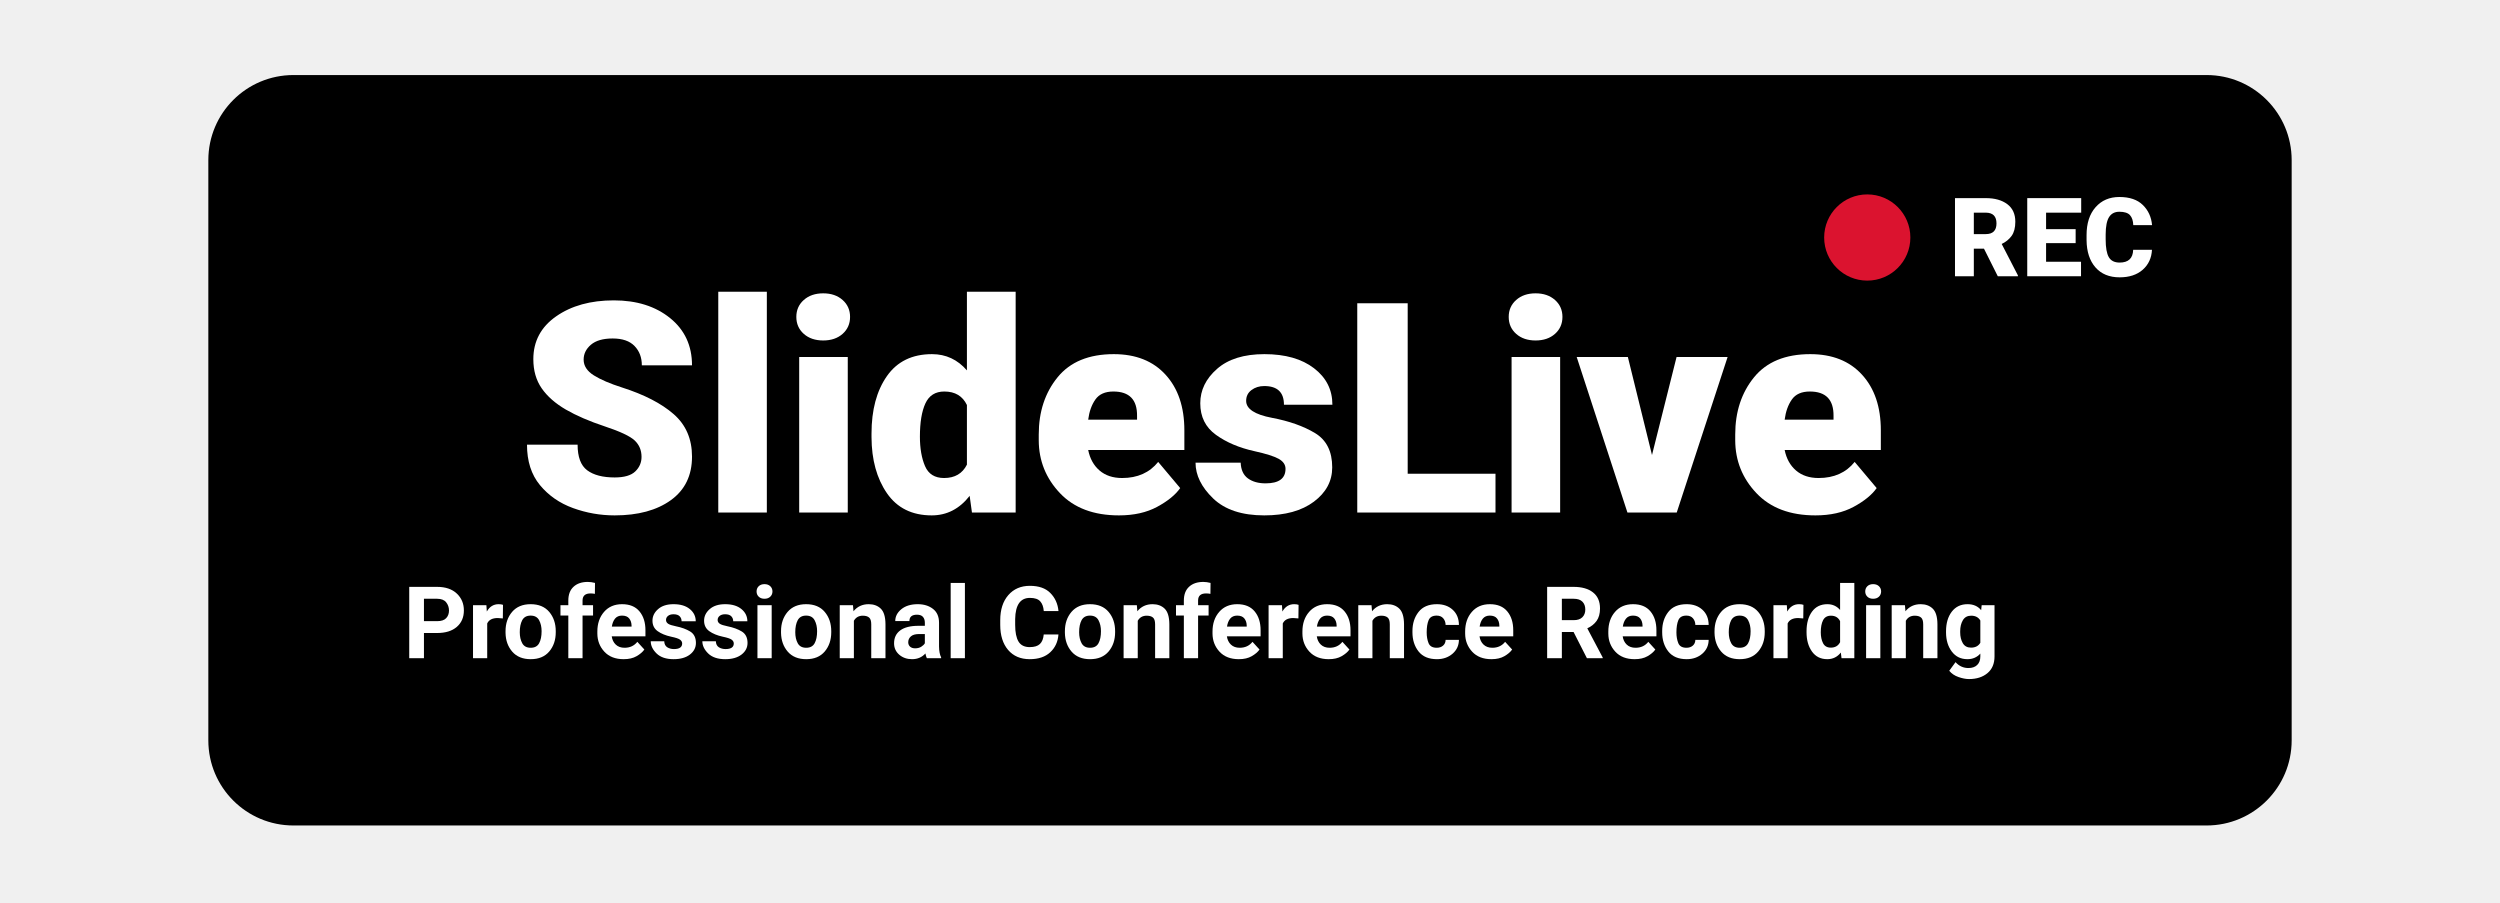
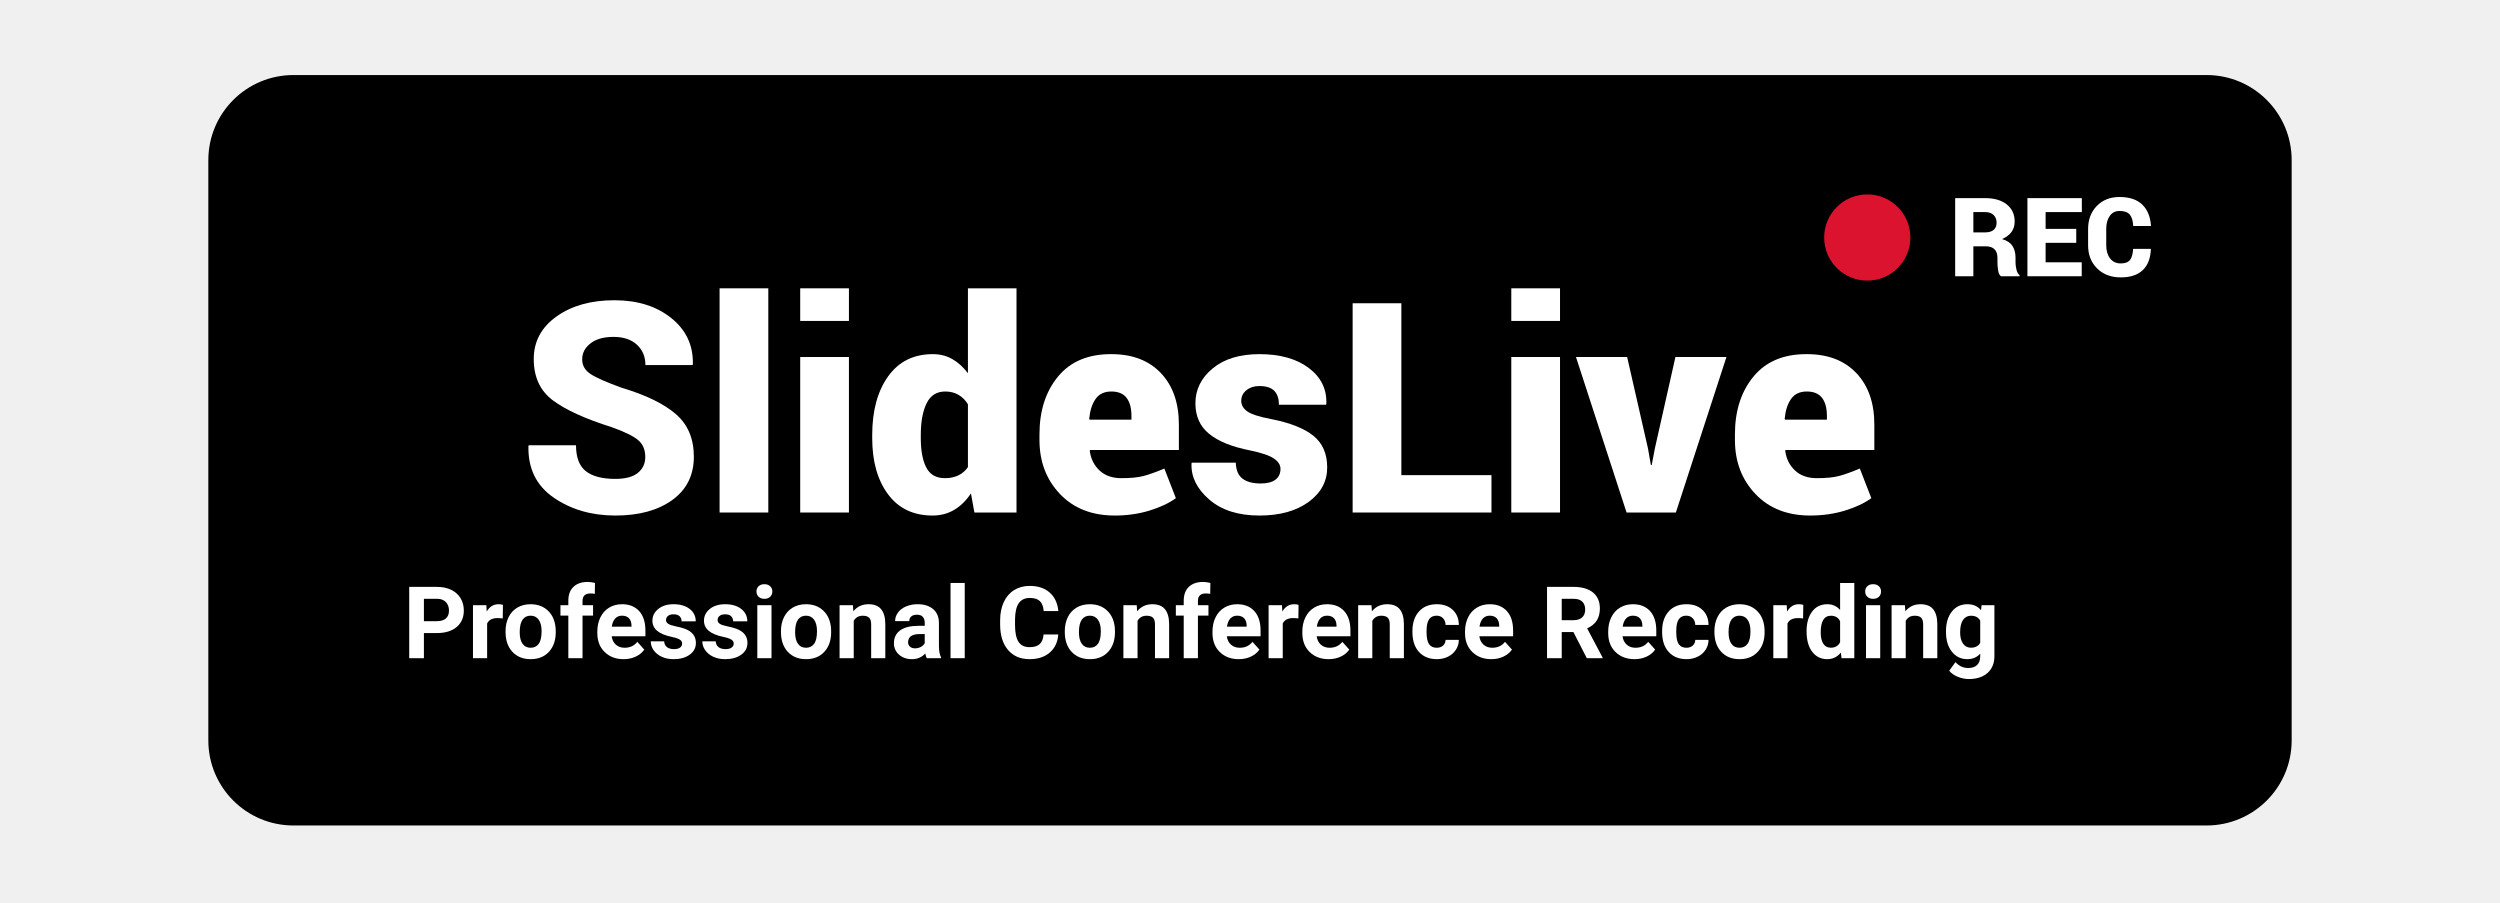
<svg xmlns="http://www.w3.org/2000/svg" width="100%" height="100%" viewBox="0 0 900 325" version="1.1" xml:space="preserve" style="fill-rule:evenodd;clip-rule:evenodd;stroke-linejoin:round;stroke-miterlimit:1.414;">
  <g>
-     <path id="Rounded-Rectangle-2" d="M105.637,27.016l688.726,0c16.921,0 30.637,13.716 30.637,30.637l0,208.885c0,16.921 -13.716,30.637 -30.637,30.637l-688.726,0c-16.921,0 -30.637,-13.716 -30.637,-30.637l0,-208.885c0,-16.921 13.716,-30.637 30.637,-30.637Z" />
-     <g id="logo-SlidesLive">
-       <text id="SlidesLive" x="186.406px" y="184.507px" style="font-family:'Roboto-Black', 'Roboto';font-weight:900;font-size:105.963px;fill:#fff;">Slid<tspan x="370.793px " y="184.507px ">e</tspan>sL<tspan x="538.324px 567.332px 621.107px " y="184.507px 184.507px 184.507px ">ive</tspan>
-       </text>
-       <text id="REC" x="701.658px" y="99.452px" style="font-family:'Roboto-Black', 'Roboto';font-weight:900;font-size:39.559px;fill:#fff;">R<tspan x="727.669px " y="99.452px ">E</tspan>C</text>
-       <text id="Professional-Conference-Recording---" x="145.027px" y="236.947px" style="font-family:'Roboto-Bold', 'Roboto';font-weight:700;font-size:36.104px;fill:#fff;">Pr<tspan x="180.836px 201.244px 213.756px " y="236.947px 236.947px 236.947px ">ofe</tspan>ssional Conf<tspan x="435.223px 454.732px 467.561px " y="236.947px 236.947px 236.947px ">ere</tspan>nce Recor<tspan x="649.2px " y="236.947px ">d</tspan>ing</text>
-       <path id="Ellipse-1" d="M672.215,69.987c8.57,0 15.517,6.947 15.517,15.517c0,8.57 -6.947,15.517 -15.517,15.517c-8.57,0 -15.517,-6.947 -15.517,-15.517c0,-8.57 6.947,-15.517 15.517,-15.517Z" style="fill:#db132f;" />
+     <path id="Rounded.-Rectangle.-2" d="M105.637,27.016L794.363,27.016C811.284,27.016 825,40.732 825,57.653L825,266.538C825,283.459 811.284,297.175 794.363,297.175L105.637,297.175C88.716,297.175 75,283.459 75,266.538L75,57.653C75,40.732 88.716,27.016 105.637,27.016L105.637,27.016Z" />
+     <g id="logo.-SlidesLive">
+       <g>
+         <g transform="matrix(1,0,0,1,186.406,184.507)">
+           <path d="M45.893,-19.972C45.893,-22.628 45.014,-24.68 43.254,-26.129C41.495,-27.577 38.339,-29.112 33.786,-30.733C24.266,-33.734 17.212,-36.951 12.624,-40.383C8.037,-43.815 5.743,-48.773 5.743,-55.258C5.743,-61.57 8.477,-66.675 13.944,-70.573C19.411,-74.471 26.353,-76.42 34.769,-76.42C43.116,-76.42 49.955,-74.272 55.284,-69.978C60.613,-65.684 63.191,-60.156 63.019,-53.395L62.916,-53.085L45.945,-53.085C45.945,-56.086 44.927,-58.526 42.892,-60.406C40.857,-62.286 38.046,-63.226 34.459,-63.226C30.94,-63.226 28.181,-62.45 26.18,-60.898C24.18,-59.345 23.179,-57.431 23.179,-55.155C23.179,-52.947 24.188,-51.179 26.206,-49.851C28.224,-48.523 32.01,-46.859 37.563,-44.858C46.117,-42.306 52.559,-39.167 56.888,-35.442C61.217,-31.716 63.381,-26.594 63.381,-20.075C63.381,-13.452 60.803,-8.27 55.646,-4.527C50.489,-0.785 43.651,1.087 35.131,1.087C26.577,1.087 19.178,-1.061 12.935,-5.355C6.692,-9.649 3.656,-15.832 3.829,-23.904L3.932,-24.214L20.955,-24.214C20.955,-19.868 22.127,-16.764 24.473,-14.901C26.818,-13.038 30.371,-12.107 35.131,-12.107C38.753,-12.107 41.452,-12.831 43.229,-14.28C45.005,-15.729 45.893,-17.626 45.893,-19.972Z" style="fill:white;fill-rule:nonzero;" />
+         </g>
+         <g transform="matrix(1,0,0,1,186.406,184.507)">
+           <rect x="72.643" y="-80.714" width="17.54" height="80.714" style="fill:white;fill-rule:nonzero;" />
+         </g>
+         <g transform="matrix(1,0,0,1,186.406,184.507)">
+           <path d="M119.208,0L101.669,0L101.669,-55.982L119.208,-55.982L119.208,0ZM119.208,-68.969L101.669,-68.969L101.669,-80.714L119.208,-80.714L119.208,-68.969Z" style="fill:white;fill-rule:nonzero;" />
+         </g>
+         <g transform="matrix(1,0,0,1,186.406,184.507)">
+           <path d="M127.59,-27.888C127.59,-36.614 129.496,-43.651 133.307,-48.998C137.119,-54.344 142.491,-57.017 149.424,-57.017C152.011,-57.017 154.348,-56.422 156.435,-55.232C158.522,-54.042 160.393,-52.343 162.049,-50.136L162.049,-80.714L179.537,-80.714L179.537,0L164.377,0L163.135,-6.881C161.411,-4.294 159.402,-2.32 157.108,-0.957C154.814,0.405 152.218,1.087 149.321,1.087C142.422,1.087 137.076,-1.466 133.282,-6.571C129.487,-11.676 127.59,-18.419 127.59,-26.801L127.59,-27.888ZM145.078,-26.801C145.078,-22.248 145.742,-18.704 147.07,-16.169C148.398,-13.633 150.632,-12.366 153.771,-12.366C155.599,-12.366 157.211,-12.702 158.608,-13.375C160.005,-14.047 161.152,-15.039 162.049,-16.35L162.049,-38.96C161.152,-40.443 160.014,-41.582 158.634,-42.375C157.254,-43.168 155.668,-43.565 153.874,-43.565C150.77,-43.565 148.528,-42.133 147.148,-39.27C145.768,-36.408 145.078,-32.613 145.078,-27.888L145.078,-26.801Z" style="fill:white;fill-rule:nonzero;" />
+         </g>
+         <g transform="matrix(1,0,0,1,370.793,184.507)">
+           <path d="M30.526,1.087C22.283,1.087 15.703,-1.5 10.788,-6.674C5.872,-11.848 3.415,-18.333 3.415,-26.129L3.415,-28.095C3.415,-36.614 5.648,-43.573 10.115,-48.972C14.582,-54.37 20.972,-57.052 29.285,-57.017C36.873,-57.017 42.823,-54.741 47.135,-50.188C51.447,-45.634 53.602,-39.46 53.602,-31.665L53.602,-22.507L21.627,-22.507L21.524,-22.196C21.903,-19.333 23.076,-16.979 25.042,-15.134C27.008,-13.288 29.63,-12.366 32.906,-12.366C36.218,-12.366 38.865,-12.624 40.849,-13.142C42.832,-13.659 45.341,-14.556 48.377,-15.832L52.516,-5.174C50.067,-3.38 46.902,-1.889 43.022,-0.698C39.141,0.492 34.976,1.087 30.526,1.087ZM29.285,-43.565C26.767,-43.565 24.878,-42.668 23.619,-40.874C22.36,-39.081 21.593,-36.683 21.317,-33.683L21.472,-33.424L36.528,-33.424L36.528,-34.769C36.528,-37.598 35.942,-39.771 34.769,-41.288C33.596,-42.806 31.768,-43.565 29.285,-43.565Z" style="fill:white;fill-rule:nonzero;" />
+         </g>
+         <g transform="matrix(1,0,0,1,370.793,184.507)">
+           <path d="M90.182,-15.729C90.182,-17.109 89.398,-18.342 87.828,-19.428C86.259,-20.515 83.404,-21.489 79.265,-22.352C72.746,-23.628 67.831,-25.611 64.519,-28.302C61.208,-30.992 59.552,-34.666 59.552,-39.322C59.552,-44.255 61.622,-48.437 65.761,-51.869C69.9,-55.301 75.506,-57.017 82.577,-57.017C90.027,-57.017 95.96,-55.353 100.375,-52.024C104.79,-48.696 106.894,-44.393 106.687,-39.115L106.584,-38.805L89.613,-38.805C89.613,-41.012 89.053,-42.685 87.932,-43.824C86.811,-44.962 85.008,-45.531 82.525,-45.531C80.697,-45.531 79.162,-45.031 77.92,-44.031C76.678,-43.03 76.057,-41.754 76.057,-40.202C76.057,-38.719 76.773,-37.46 78.205,-36.425C79.636,-35.39 82.525,-34.459 86.871,-33.631C93.701,-32.286 98.763,-30.276 102.057,-27.603C105.351,-24.93 106.998,-21.144 106.998,-16.246C106.998,-11.21 104.764,-7.062 100.297,-3.803C95.831,-0.543 89.924,1.087 82.577,1.087C74.954,1.087 68.926,-0.845 64.494,-4.708C60.061,-8.572 57.949,-12.883 58.155,-17.643L58.259,-17.954L74.091,-17.954C74.16,-15.298 74.962,-13.383 76.497,-12.211C78.032,-11.038 80.214,-10.451 83.042,-10.451C85.388,-10.451 87.164,-10.908 88.371,-11.823C89.579,-12.737 90.182,-14.039 90.182,-15.729Z" style="fill:white;fill-rule:nonzero;" />
+         </g>
+         <g transform="matrix(1,0,0,1,370.793,184.507)">
+           <path d="M133.696,-13.452L166.136,-13.452L166.136,0L116.156,0L116.156,-75.333L133.696,-75.333L133.696,-13.452Z" style="fill:white;fill-rule:nonzero;" />
+         </g>
+         <g transform="matrix(1,0,0,1,538.324,184.507)">
+           <path d="M23.283,0L5.743,0L5.743,-55.982L23.283,-55.982L23.283,0ZM23.283,-68.969L5.743,-68.969L5.743,-80.714L23.283,-80.714L23.283,-68.969Z" style="fill:white;fill-rule:nonzero;" />
+         </g>
+         <g transform="matrix(1,0,0,1,538.324,184.507)">
+           <path d="M54.948,-23.076L55.982,-17.126L56.293,-17.074L57.431,-23.076L64.83,-55.982L83.198,-55.982L64.985,0L47.238,0L29.026,-55.982L47.445,-55.982L54.948,-23.076Z" style="fill:white;fill-rule:nonzero;" />
+         </g>
+         <g transform="matrix(1,0,0,1,538.324,184.507)">
+           <path d="M113.362,1.087C105.118,1.087 98.538,-1.5 93.623,-6.674C88.708,-11.848 86.25,-18.333 86.25,-26.129L86.25,-28.095C86.25,-36.614 88.484,-43.573 92.95,-48.972C97.417,-54.37 103.807,-57.052 112.12,-57.017C119.709,-57.017 125.659,-54.741 129.97,-50.188C134.282,-45.634 136.438,-39.46 136.438,-31.665L136.438,-22.507L104.463,-22.507L104.359,-22.196C104.738,-19.333 105.911,-16.979 107.877,-15.134C109.843,-13.288 112.465,-12.366 115.742,-12.366C119.053,-12.366 121.701,-12.624 123.684,-13.142C125.667,-13.659 128.177,-14.556 131.212,-15.832L135.351,-5.174C132.902,-3.38 129.737,-1.889 125.857,-0.698C121.976,0.492 117.811,1.087 113.362,1.087ZM112.12,-43.565C109.602,-43.565 107.714,-42.668 106.455,-40.874C105.196,-39.081 104.428,-36.683 104.152,-33.683L104.307,-33.424L119.364,-33.424L119.364,-34.769C119.364,-37.598 118.777,-39.771 117.604,-41.288C116.432,-42.806 114.604,-43.565 112.12,-43.565Z" style="fill:white;fill-rule:nonzero;" />
+         </g>
+       </g>
+       <g>
+         <g transform="matrix(1,0,0,1,701.658,99.452)">
+           <path d="M8.75,-10.778L8.75,0L2.202,0L2.202,-28.124L13.019,-28.124C16.277,-28.124 18.859,-27.371 20.765,-25.864C22.67,-24.357 23.623,-22.297 23.623,-19.683C23.623,-18.228 23.24,-16.979 22.474,-15.936C21.708,-14.893 20.578,-14.043 19.084,-13.386C20.81,-12.897 22.049,-12.082 22.802,-10.942C23.556,-9.803 23.932,-8.383 23.932,-6.683L23.932,-4.906C23.932,-4.172 24.042,-3.335 24.261,-2.395C24.48,-1.455 24.86,-0.786 25.4,-0.386L25.4,0L18.678,0C18.163,-0.399 17.825,-1.107 17.664,-2.125C17.503,-3.142 17.423,-4.082 17.423,-4.945L17.423,-6.645C17.423,-7.984 17.069,-9.008 16.361,-9.716C15.652,-10.424 14.616,-10.778 13.251,-10.778L8.75,-10.778ZM8.75,-15.8L13.058,-15.8C14.371,-15.8 15.375,-16.1 16.071,-16.699C16.766,-17.297 17.114,-18.157 17.114,-19.277C17.114,-20.423 16.757,-21.347 16.042,-22.049C15.327,-22.751 14.32,-23.102 13.019,-23.102L8.75,-23.102L8.75,-15.8Z" style="fill:white;fill-rule:nonzero;" />
+         </g>
+         <g transform="matrix(1,0,0,1,727.669,99.452)">
+           <path d="M19.78,-12.034L8.75,-12.034L8.75,-5.022L21.75,-5.022L21.75,0L2.202,0L2.202,-28.124L21.788,-28.124L21.788,-23.102L8.75,-23.102L8.75,-17.056L19.78,-17.056L19.78,-12.034Z" style="fill:white;fill-rule:nonzero;" />
+           <path d="M46.609,-9.87L46.648,-9.755C46.519,-6.458 45.544,-3.94 43.722,-2.202C41.899,-0.464 39.256,0.406 35.792,0.406C32.316,0.406 29.489,-0.663 27.313,-2.801C25.136,-4.938 24.048,-7.713 24.048,-11.126L24.048,-16.998C24.048,-20.398 25.095,-23.169 27.187,-25.314C29.28,-27.458 32,-28.53 35.348,-28.53C38.902,-28.53 41.619,-27.635 43.499,-25.845C45.38,-24.055 46.442,-21.511 46.687,-18.215L46.648,-18.099L40.293,-18.099C40.203,-19.928 39.794,-21.286 39.066,-22.175C38.339,-23.063 37.099,-23.507 35.348,-23.507C33.867,-23.507 32.702,-22.912 31.852,-21.721C31.002,-20.53 30.577,-18.968 30.577,-17.037L30.577,-11.126C30.577,-9.181 31.041,-7.61 31.968,-6.413C32.895,-5.215 34.17,-4.617 35.792,-4.617C37.363,-4.617 38.477,-5.035 39.134,-5.872C39.791,-6.709 40.164,-8.042 40.254,-9.87L46.609,-9.87Z" style="fill:white;fill-rule:nonzero;" />
+         </g>
+       </g>
+       <g id="Professional.-Conference.-Recording.-.-.-">
+         <g transform="matrix(1,0,0,1,145.027,236.947)">
+           <path d="M7.58,-9.044L7.58,0L2.292,0L2.292,-25.668L12.305,-25.668C14.232,-25.668 15.928,-25.315 17.391,-24.61C18.854,-23.905 19.979,-22.903 20.767,-21.604C21.554,-20.306 21.948,-18.828 21.948,-17.171C21.948,-14.655 21.087,-12.672 19.365,-11.221C17.644,-9.769 15.261,-9.044 12.217,-9.044L7.58,-9.044ZM7.58,-13.327L12.305,-13.327C13.704,-13.327 14.77,-13.657 15.505,-14.315C16.239,-14.973 16.606,-15.913 16.606,-17.135C16.606,-18.393 16.236,-19.409 15.496,-20.185C14.755,-20.961 13.733,-21.36 12.428,-21.384L7.58,-21.384L7.58,-13.327Z" style="fill:white;fill-rule:nonzero;" />
+         </g>
+         <g transform="matrix(1,0,0,1,145.027,236.947)">
+           <path d="M35.963,-14.297C35.27,-14.391 34.658,-14.438 34.13,-14.438C32.202,-14.438 30.939,-13.786 30.339,-12.481L30.339,0L25.245,0L25.245,-19.074L30.057,-19.074L30.198,-16.8C31.221,-18.551 32.637,-19.427 34.447,-19.427C35.011,-19.427 35.54,-19.351 36.033,-19.198L35.963,-14.297Z" style="fill:white;fill-rule:nonzero;" />
+         </g>
+         <g transform="matrix(1,0,0,1,180.836,236.947)">
+           <path d="M1.164,-9.714C1.164,-11.606 1.528,-13.292 2.257,-14.773C2.985,-16.254 4.034,-17.4 5.403,-18.211C6.772,-19.022 8.362,-19.427 10.172,-19.427C12.746,-19.427 14.846,-18.64 16.474,-17.065C18.102,-15.49 19.01,-13.351 19.198,-10.648L19.233,-9.343C19.233,-6.417 18.416,-4.069 16.783,-2.301C15.149,-0.532 12.957,0.353 10.207,0.353C7.457,0.353 5.262,-0.529 3.623,-2.292C1.983,-4.055 1.164,-6.452 1.164,-9.484L1.164,-9.714ZM6.258,-9.343C6.258,-7.533 6.599,-6.15 7.281,-5.192C7.962,-4.234 8.938,-3.755 10.207,-3.755C11.441,-3.755 12.405,-4.228 13.098,-5.174C13.792,-6.12 14.138,-7.633 14.138,-9.714C14.138,-11.488 13.792,-12.863 13.098,-13.839C12.405,-14.814 11.429,-15.302 10.172,-15.302C8.926,-15.302 7.962,-14.817 7.281,-13.848C6.599,-12.878 6.258,-11.377 6.258,-9.343Z" style="fill:white;fill-rule:nonzero;" />
+         </g>
+         <g transform="matrix(1,0,0,1,180.836,236.947)">
+           <path d="M23.764,0L23.764,-15.337L20.926,-15.337L20.926,-19.074L23.764,-19.074L23.764,-20.696C23.764,-22.835 24.378,-24.495 25.606,-25.677C26.834,-26.858 28.553,-27.448 30.762,-27.448C31.468,-27.448 32.331,-27.331 33.354,-27.096L33.301,-23.147C32.878,-23.253 32.361,-23.305 31.75,-23.305C29.834,-23.305 28.876,-22.406 28.876,-20.608L28.876,-19.074L32.666,-19.074L32.666,-15.337L28.876,-15.337L28.876,0L23.764,0Z" style="fill:white;fill-rule:nonzero;" />
+         </g>
+         <g transform="matrix(1,0,0,1,180.836,236.947)">
+           <path d="M43.667,0.353C40.87,0.353 38.593,-0.505 36.836,-2.221C35.079,-3.937 34.2,-6.223 34.2,-9.079L34.2,-9.572C34.2,-11.488 34.57,-13.201 35.311,-14.711C36.051,-16.222 37.1,-17.385 38.457,-18.202C39.815,-19.019 41.363,-19.427 43.103,-19.427C45.712,-19.427 47.766,-18.604 49.264,-16.959C50.762,-15.314 51.512,-12.981 51.512,-9.96L51.512,-7.88L39.365,-7.88C39.53,-6.634 40.026,-5.635 40.855,-4.883C41.684,-4.131 42.732,-3.755 44.002,-3.755C45.964,-3.755 47.498,-4.466 48.603,-5.888L51.106,-3.085C50.342,-2.004 49.308,-1.161 48.004,-0.555C46.699,0.05 45.253,0.353 43.667,0.353ZM43.085,-15.302C42.074,-15.302 41.255,-14.961 40.626,-14.279C39.997,-13.598 39.595,-12.622 39.418,-11.353L46.505,-11.353L46.505,-11.758C46.482,-12.887 46.176,-13.759 45.588,-14.376C45.001,-14.993 44.166,-15.302 43.085,-15.302Z" style="fill:white;fill-rule:nonzero;" />
+         </g>
+         <g transform="matrix(1,0,0,1,180.836,236.947)">
+           <path d="M64.733,-5.271C64.733,-5.894 64.425,-6.385 63.808,-6.743C63.191,-7.102 62.201,-7.422 60.837,-7.704C56.301,-8.656 54.033,-10.583 54.033,-13.486C54.033,-15.178 54.735,-16.592 56.139,-17.726C57.544,-18.86 59.38,-19.427 61.648,-19.427C64.069,-19.427 66.006,-18.857 67.457,-17.717C68.908,-16.577 69.634,-15.096 69.634,-13.275L64.539,-13.275C64.539,-14.003 64.304,-14.606 63.834,-15.082C63.364,-15.558 62.63,-15.796 61.631,-15.796C60.773,-15.796 60.109,-15.602 59.639,-15.214C59.168,-14.826 58.933,-14.332 58.933,-13.733C58.933,-13.169 59.201,-12.713 59.736,-12.367C60.27,-12.02 61.172,-11.72 62.442,-11.468C63.711,-11.215 64.78,-10.93 65.65,-10.613C68.341,-9.625 69.687,-7.915 69.687,-5.483C69.687,-3.743 68.941,-2.336 67.448,-1.26C65.956,-0.185 64.028,0.353 61.666,0.353C60.068,0.353 58.648,0.068 57.409,-0.502C56.169,-1.072 55.196,-1.854 54.491,-2.847C53.786,-3.84 53.433,-4.913 53.433,-6.064L58.264,-6.064C58.311,-5.159 58.645,-4.466 59.268,-3.984C59.891,-3.502 60.726,-3.261 61.772,-3.261C62.747,-3.261 63.485,-3.446 63.984,-3.817C64.484,-4.187 64.733,-4.672 64.733,-5.271Z" style="fill:white;fill-rule:nonzero;" />
+         </g>
+         <g transform="matrix(1,0,0,1,180.836,236.947)">
+           <path d="M83.297,-5.271C83.297,-5.894 82.988,-6.385 82.371,-6.743C81.754,-7.102 80.764,-7.422 79.401,-7.704C74.864,-8.656 72.596,-10.583 72.596,-13.486C72.596,-15.178 73.298,-16.592 74.702,-17.726C76.107,-18.86 77.943,-19.427 80.212,-19.427C82.633,-19.427 84.569,-18.857 86.02,-17.717C87.472,-16.577 88.197,-15.096 88.197,-13.275L83.103,-13.275C83.103,-14.003 82.868,-14.606 82.398,-15.082C81.927,-15.558 81.193,-15.796 80.194,-15.796C79.336,-15.796 78.672,-15.602 78.202,-15.214C77.732,-14.826 77.497,-14.332 77.497,-13.733C77.497,-13.169 77.764,-12.713 78.299,-12.367C78.834,-12.02 79.736,-11.72 81.005,-11.468C82.274,-11.215 83.344,-10.93 84.213,-10.613C86.905,-9.625 88.25,-7.915 88.25,-5.483C88.25,-3.743 87.504,-2.336 86.011,-1.26C84.519,-0.185 82.591,0.353 80.229,0.353C78.631,0.353 77.212,0.068 75.972,-0.502C74.732,-1.072 73.759,-1.854 73.054,-2.847C72.349,-3.84 71.996,-4.913 71.996,-6.064L76.827,-6.064C76.874,-5.159 77.209,-4.466 77.832,-3.984C78.455,-3.502 79.289,-3.261 80.335,-3.261C81.31,-3.261 82.048,-3.446 82.547,-3.817C83.047,-4.187 83.297,-4.672 83.297,-5.271Z" style="fill:white;fill-rule:nonzero;" />
+         </g>
+         <g transform="matrix(1,0,0,1,180.836,236.947)">
+           <path d="M96.906,0L91.794,0L91.794,-19.074L96.906,-19.074L96.906,0ZM91.494,-24.011C91.494,-24.774 91.75,-25.403 92.261,-25.897C92.772,-26.39 93.468,-26.637 94.35,-26.637C95.22,-26.637 95.913,-26.39 96.43,-25.897C96.947,-25.403 97.206,-24.774 97.206,-24.011C97.206,-23.235 96.944,-22.6 96.421,-22.107C95.898,-21.613 95.208,-21.366 94.35,-21.366C93.492,-21.366 92.802,-21.613 92.279,-22.107C91.756,-22.6 91.494,-23.235 91.494,-24.011Z" style="fill:white;fill-rule:nonzero;" />
+         </g>
+         <g transform="matrix(1,0,0,1,180.836,236.947)">
+           <path d="M100.308,-9.714C100.308,-11.606 100.673,-13.292 101.401,-14.773C102.13,-16.254 103.179,-17.4 104.548,-18.211C105.917,-19.022 107.507,-19.427 109.317,-19.427C111.891,-19.427 113.991,-18.64 115.619,-17.065C117.247,-15.49 118.155,-13.351 118.343,-10.648L118.378,-9.343C118.378,-6.417 117.561,-4.069 115.928,-2.301C114.294,-0.532 112.102,0.353 109.352,0.353C106.602,0.353 104.407,-0.529 102.768,-2.292C101.128,-4.055 100.308,-6.452 100.308,-9.484L100.308,-9.714ZM105.403,-9.343C105.403,-7.533 105.744,-6.15 106.426,-5.192C107.107,-4.234 108.083,-3.755 109.352,-3.755C110.586,-3.755 111.55,-4.228 112.243,-5.174C112.937,-6.12 113.283,-7.633 113.283,-9.714C113.283,-11.488 112.937,-12.863 112.243,-13.839C111.55,-14.814 110.574,-15.302 109.317,-15.302C108.071,-15.302 107.107,-14.817 106.426,-13.848C105.744,-12.878 105.403,-11.377 105.403,-9.343Z" style="fill:white;fill-rule:nonzero;" />
+         </g>
+         <g transform="matrix(1,0,0,1,180.836,236.947)">
+           <path d="M126.205,-19.074L126.364,-16.871C127.727,-18.575 129.555,-19.427 131.847,-19.427C133.868,-19.427 135.372,-18.834 136.36,-17.647C137.347,-16.46 137.852,-14.685 137.876,-12.323L137.876,0L132.781,0L132.781,-12.199C132.781,-13.28 132.546,-14.065 132.076,-14.553C131.606,-15.04 130.824,-15.284 129.731,-15.284C128.297,-15.284 127.222,-14.673 126.505,-13.451L126.505,0L121.41,0L121.41,-19.074L126.205,-19.074Z" style="fill:white;fill-rule:nonzero;" />
+         </g>
+         <g transform="matrix(1,0,0,1,180.836,236.947)">
+           <path d="M152.79,0C152.555,-0.458 152.384,-1.028 152.278,-1.71C151.044,-0.335 149.44,0.353 147.466,0.353C145.597,0.353 144.049,-0.188 142.821,-1.269C141.592,-2.351 140.978,-3.714 140.978,-5.359C140.978,-7.381 141.728,-8.932 143.226,-10.013C144.725,-11.094 146.89,-11.641 149.722,-11.653L152.067,-11.653L152.067,-12.746C152.067,-13.627 151.841,-14.332 151.388,-14.861C150.936,-15.39 150.222,-15.654 149.246,-15.654C148.388,-15.654 147.716,-15.449 147.228,-15.037C146.74,-14.626 146.496,-14.062 146.496,-13.345L141.401,-13.345C141.401,-14.45 141.742,-15.472 142.424,-16.413C143.106,-17.353 144.069,-18.09 145.315,-18.625C146.561,-19.16 147.959,-19.427 149.511,-19.427C151.861,-19.427 153.727,-18.836 155.108,-17.655C156.489,-16.474 157.179,-14.814 157.179,-12.675L157.179,-4.407C157.191,-2.597 157.444,-1.228 157.937,-0.3L157.937,0L152.79,0ZM148.576,-3.543C149.329,-3.543 150.022,-3.711 150.657,-4.046C151.291,-4.381 151.761,-4.83 152.067,-5.394L152.067,-8.673L150.163,-8.673C147.613,-8.673 146.255,-7.792 146.091,-6.029L146.073,-5.729C146.073,-5.095 146.296,-4.572 146.743,-4.16C147.19,-3.749 147.801,-3.543 148.576,-3.543Z" style="fill:white;fill-rule:nonzero;" />
+         </g>
+         <g transform="matrix(1,0,0,1,180.836,236.947)">
+           <rect x="161.357" y="-27.078" width="5.112" height="27.078" style="fill:white;fill-rule:nonzero;" />
+         </g>
+         <g transform="matrix(1,0,0,1,180.836,236.947)">
+           <path d="M200.141,-8.55C199.941,-5.788 198.922,-3.614 197.082,-2.027C195.243,-0.441 192.819,0.353 189.81,0.353C186.52,0.353 183.931,-0.755 182.045,-2.97C180.159,-5.186 179.215,-8.227 179.215,-12.093L179.215,-13.662C179.215,-16.13 179.65,-18.305 180.52,-20.185C181.39,-22.066 182.633,-23.508 184.249,-24.513C185.864,-25.518 187.742,-26.02 189.881,-26.02C192.843,-26.02 195.228,-25.227 197.038,-23.64C198.848,-22.054 199.894,-19.827 200.176,-16.959L194.888,-16.959C194.758,-18.616 194.297,-19.818 193.504,-20.564C192.71,-21.31 191.503,-21.684 189.881,-21.684C188.118,-21.684 186.799,-21.052 185.923,-19.788C185.048,-18.525 184.598,-16.565 184.575,-13.909L184.575,-11.97C184.575,-9.196 184.995,-7.169 185.835,-5.888C186.675,-4.607 188.001,-3.967 189.81,-3.967C191.444,-3.967 192.663,-4.34 193.468,-5.086C194.273,-5.832 194.735,-6.987 194.852,-8.55L200.141,-8.55Z" style="fill:white;fill-rule:nonzero;" />
+         </g>
+         <g transform="matrix(1,0,0,1,180.836,236.947)">
+           <path d="M202.486,-9.714C202.486,-11.606 202.85,-13.292 203.579,-14.773C204.307,-16.254 205.356,-17.4 206.725,-18.211C208.095,-19.022 209.684,-19.427 211.494,-19.427C214.068,-19.427 216.169,-18.64 217.796,-17.065C219.424,-15.49 220.332,-13.351 220.52,-10.648L220.555,-9.343C220.555,-6.417 219.738,-4.069 218.105,-2.301C216.471,-0.532 214.279,0.353 211.529,0.353C208.779,0.353 206.584,-0.529 204.945,-2.292C203.305,-4.055 202.486,-6.452 202.486,-9.484L202.486,-9.714ZM207.58,-9.343C207.58,-7.533 207.921,-6.15 208.603,-5.192C209.284,-4.234 210.26,-3.755 211.529,-3.755C212.763,-3.755 213.727,-4.228 214.42,-5.174C215.114,-6.12 215.46,-7.633 215.46,-9.714C215.46,-11.488 215.114,-12.863 214.42,-13.839C213.727,-14.814 212.752,-15.302 211.494,-15.302C210.248,-15.302 209.284,-14.817 208.603,-13.848C207.921,-12.878 207.58,-11.377 207.58,-9.343Z" style="fill:white;fill-rule:nonzero;" />
+         </g>
+         <g transform="matrix(1,0,0,1,180.836,236.947)">
+           <path d="M228.382,-19.074L228.541,-16.871C229.904,-18.575 231.732,-19.427 234.024,-19.427C236.045,-19.427 237.55,-18.834 238.537,-17.647C239.524,-16.46 240.029,-14.685 240.053,-12.323L240.053,0L234.958,0L234.958,-12.199C234.958,-13.28 234.723,-14.065 234.253,-14.553C233.783,-15.04 233.001,-15.284 231.908,-15.284C230.474,-15.284 229.399,-14.673 228.682,-13.451L228.682,0L223.587,0L223.587,-19.074L228.382,-19.074Z" style="fill:white;fill-rule:nonzero;" />
+         </g>
+         <g transform="matrix(1,0,0,1,180.836,236.947)">
+           <path d="M245.306,0L245.306,-15.337L242.468,-15.337L242.468,-19.074L245.306,-19.074L245.306,-20.696C245.306,-22.835 245.92,-24.495 247.148,-25.677C248.377,-26.858 250.095,-27.448 252.305,-27.448C253.01,-27.448 253.874,-27.331 254.896,-27.096L254.843,-23.147C254.42,-23.253 253.903,-23.305 253.292,-23.305C251.376,-23.305 250.419,-22.406 250.419,-20.608L250.419,-19.074L254.209,-19.074L254.209,-15.337L250.419,-15.337L250.419,0L245.306,0Z" style="fill:white;fill-rule:nonzero;" />
+         </g>
+         <g transform="matrix(1,0,0,1,435.223,236.947)">
+           <path d="M10.736,0.353C7.939,0.353 5.662,-0.505 3.905,-2.221C2.148,-3.937 1.269,-6.223 1.269,-9.079L1.269,-9.572C1.269,-11.488 1.639,-13.201 2.38,-14.711C3.12,-16.222 4.169,-17.385 5.527,-18.202C6.884,-19.019 8.432,-19.427 10.172,-19.427C12.781,-19.427 14.835,-18.604 16.333,-16.959C17.832,-15.314 18.581,-12.981 18.581,-9.96L18.581,-7.88L6.435,-7.88C6.599,-6.634 7.096,-5.635 7.924,-4.883C8.753,-4.131 9.802,-3.755 11.071,-3.755C13.034,-3.755 14.567,-4.466 15.672,-5.888L18.175,-3.085C17.411,-2.004 16.377,-1.161 15.073,-0.555C13.768,0.05 12.323,0.353 10.736,0.353ZM10.154,-15.302C9.144,-15.302 8.324,-14.961 7.695,-14.279C7.066,-13.598 6.664,-12.622 6.487,-11.353L13.574,-11.353L13.574,-11.758C13.551,-12.887 13.245,-13.759 12.658,-14.376C12.07,-14.993 11.235,-15.302 10.154,-15.302Z" style="fill:white;fill-rule:nonzero;" />
+         </g>
+         <g transform="matrix(1,0,0,1,435.223,236.947)">
+           <path d="M32.19,-14.297C31.497,-14.391 30.886,-14.438 30.357,-14.438C28.43,-14.438 27.166,-13.786 26.567,-12.481L26.567,0L21.472,0L21.472,-19.074L26.285,-19.074L26.426,-16.8C27.448,-18.551 28.864,-19.427 30.674,-19.427C31.238,-19.427 31.767,-19.351 32.261,-19.198L32.19,-14.297Z" style="fill:white;fill-rule:nonzero;" />
+         </g>
+         <g transform="matrix(1,0,0,1,435.223,236.947)">
+           <path d="M43.085,0.353C40.288,0.353 38.011,-0.505 36.254,-2.221C34.497,-3.937 33.618,-6.223 33.618,-9.079L33.618,-9.572C33.618,-11.488 33.989,-13.201 34.729,-14.711C35.469,-16.222 36.518,-17.385 37.876,-18.202C39.233,-19.019 40.782,-19.427 42.521,-19.427C45.13,-19.427 47.184,-18.604 48.682,-16.959C50.181,-15.314 50.93,-12.981 50.93,-9.96L50.93,-7.88L38.784,-7.88C38.948,-6.634 39.445,-5.635 40.273,-4.883C41.102,-4.131 42.151,-3.755 43.42,-3.755C45.383,-3.755 46.916,-4.466 48.021,-5.888L50.524,-3.085C49.761,-2.004 48.726,-1.161 47.422,-0.555C46.117,0.05 44.672,0.353 43.085,0.353ZM42.503,-15.302C41.493,-15.302 40.673,-14.961 40.044,-14.279C39.415,-13.598 39.013,-12.622 38.836,-11.353L45.923,-11.353L45.923,-11.758C45.9,-12.887 45.594,-13.759 45.007,-14.376C44.419,-14.993 43.585,-15.302 42.503,-15.302Z" style="fill:white;fill-rule:nonzero;" />
+         </g>
+         <g transform="matrix(1,0,0,1,435.223,236.947)">
+           <path d="M58.51,-19.074L58.669,-16.871C60.032,-18.575 61.86,-19.427 64.152,-19.427C66.173,-19.427 67.677,-18.834 68.665,-17.647C69.652,-16.46 70.157,-14.685 70.181,-12.323L70.181,0L65.086,0L65.086,-12.199C65.086,-13.28 64.851,-14.065 64.381,-14.553C63.911,-15.04 63.129,-15.284 62.036,-15.284C60.602,-15.284 59.527,-14.673 58.81,-13.451L58.81,0L53.715,0L53.715,-19.074L58.51,-19.074Z" style="fill:white;fill-rule:nonzero;" />
+         </g>
+         <g transform="matrix(1,0,0,1,435.223,236.947)">
+           <path d="M81.974,-3.755C82.915,-3.755 83.679,-4.014 84.266,-4.531C84.854,-5.048 85.159,-5.735 85.183,-6.593L89.96,-6.593C89.949,-5.3 89.596,-4.116 88.903,-3.041C88.209,-1.966 87.26,-1.131 86.056,-0.538C84.851,0.056 83.52,0.353 82.063,0.353C79.336,0.353 77.185,-0.514 75.61,-2.248C74.036,-3.981 73.248,-6.376 73.248,-9.431L73.248,-9.766C73.248,-12.705 74.03,-15.049 75.593,-16.8C77.156,-18.551 79.301,-19.427 82.027,-19.427C84.413,-19.427 86.326,-18.748 87.766,-17.391C89.205,-16.033 89.937,-14.227 89.96,-11.97L85.183,-11.97C85.159,-12.957 84.854,-13.759 84.266,-14.376C83.679,-14.993 82.903,-15.302 81.939,-15.302C80.752,-15.302 79.856,-14.87 79.251,-14.006C78.645,-13.142 78.343,-11.741 78.343,-9.802L78.343,-9.273C78.343,-7.31 78.643,-5.9 79.242,-5.042C79.841,-4.184 80.752,-3.755 81.974,-3.755Z" style="fill:white;fill-rule:nonzero;" />
+         </g>
+         <g transform="matrix(1,0,0,1,435.223,236.947)">
+           <path d="M101.648,0.353C98.851,0.353 96.574,-0.505 94.817,-2.221C93.06,-3.937 92.182,-6.223 92.182,-9.079L92.182,-9.572C92.182,-11.488 92.552,-13.201 93.292,-14.711C94.033,-16.222 95.082,-17.385 96.439,-18.202C97.796,-19.019 99.345,-19.427 101.084,-19.427C103.693,-19.427 105.747,-18.604 107.245,-16.959C108.744,-15.314 109.493,-12.981 109.493,-9.96L109.493,-7.88L97.347,-7.88C97.511,-6.634 98.008,-5.635 98.836,-4.883C99.665,-4.131 100.714,-3.755 101.983,-3.755C103.946,-3.755 105.48,-4.466 106.584,-5.888L109.088,-3.085C108.324,-2.004 107.29,-1.161 105.985,-0.555C104.68,0.05 103.235,0.353 101.648,0.353ZM101.067,-15.302C100.056,-15.302 99.236,-14.961 98.607,-14.279C97.979,-13.598 97.576,-12.622 97.4,-11.353L104.487,-11.353L104.487,-11.758C104.463,-12.887 104.157,-13.759 103.57,-14.376C102.982,-14.993 102.148,-15.302 101.067,-15.302Z" style="fill:white;fill-rule:nonzero;" />
+         </g>
+         <g transform="matrix(1,0,0,1,435.223,236.947)">
+           <path d="M131.212,-9.396L126.999,-9.396L126.999,0L121.71,0L121.71,-25.668L131.247,-25.668C134.279,-25.668 136.618,-24.992 138.264,-23.64C139.909,-22.289 140.732,-20.379 140.732,-17.911C140.732,-16.16 140.353,-14.7 139.594,-13.53C138.836,-12.361 137.688,-11.429 136.148,-10.736L141.701,-0.247L141.701,0L136.025,0L131.212,-9.396ZM126.999,-13.68L131.265,-13.68C132.593,-13.68 133.621,-14.018 134.35,-14.694C135.079,-15.369 135.443,-16.301 135.443,-17.488C135.443,-18.698 135.099,-19.65 134.412,-20.344C133.724,-21.037 132.669,-21.384 131.247,-21.384L126.999,-21.384L126.999,-13.68Z" style="fill:white;fill-rule:nonzero;" />
+         </g>
+         <g transform="matrix(1,0,0,1,435.223,236.947)">
+           <path d="M153.195,0.353C150.398,0.353 148.121,-0.505 146.364,-2.221C144.607,-3.937 143.728,-6.223 143.728,-9.079L143.728,-9.572C143.728,-11.488 144.099,-13.201 144.839,-14.711C145.58,-16.222 146.628,-17.385 147.986,-18.202C149.343,-19.019 150.892,-19.427 152.631,-19.427C155.24,-19.427 157.294,-18.604 158.792,-16.959C160.291,-15.314 161.04,-12.981 161.04,-9.96L161.04,-7.88L148.894,-7.88C149.058,-6.634 149.555,-5.635 150.383,-4.883C151.212,-4.131 152.261,-3.755 153.53,-3.755C155.493,-3.755 157.027,-4.466 158.131,-5.888L160.635,-3.085C159.871,-2.004 158.836,-1.161 157.532,-0.555C156.227,0.05 154.782,0.353 153.195,0.353ZM152.613,-15.302C151.603,-15.302 150.783,-14.961 150.154,-14.279C149.525,-13.598 149.123,-12.622 148.947,-11.353L156.033,-11.353L156.033,-11.758C156.01,-12.887 155.704,-13.759 155.117,-14.376C154.529,-14.993 153.695,-15.302 152.613,-15.302Z" style="fill:white;fill-rule:nonzero;" />
+         </g>
+         <g transform="matrix(1,0,0,1,435.223,236.947)">
+           <path d="M171.864,-3.755C172.804,-3.755 173.568,-4.014 174.156,-4.531C174.744,-5.048 175.049,-5.735 175.073,-6.593L179.85,-6.593C179.838,-5.3 179.486,-4.116 178.792,-3.041C178.099,-1.966 177.15,-1.131 175.945,-0.538C174.741,0.056 173.41,0.353 171.952,0.353C169.226,0.353 167.075,-0.514 165.5,-2.248C163.925,-3.981 163.138,-6.376 163.138,-9.431L163.138,-9.766C163.138,-12.705 163.919,-15.049 165.483,-16.8C167.046,-18.551 169.19,-19.427 171.917,-19.427C174.303,-19.427 176.216,-18.748 177.655,-17.391C179.095,-16.033 179.827,-14.227 179.85,-11.97L175.073,-11.97C175.049,-12.957 174.744,-13.759 174.156,-14.376C173.568,-14.993 172.793,-15.302 171.829,-15.302C170.642,-15.302 169.746,-14.87 169.141,-14.006C168.535,-13.142 168.233,-11.741 168.233,-9.802L168.233,-9.273C168.233,-7.31 168.532,-5.9 169.132,-5.042C169.731,-4.184 170.642,-3.755 171.864,-3.755Z" style="fill:white;fill-rule:nonzero;" />
+         </g>
+         <g transform="matrix(1,0,0,1,435.223,236.947)">
+           <path d="M181.966,-9.714C181.966,-11.606 182.33,-13.292 183.059,-14.773C183.787,-16.254 184.836,-17.4 186.205,-18.211C187.575,-19.022 189.164,-19.427 190.974,-19.427C193.548,-19.427 195.649,-18.64 197.276,-17.065C198.904,-15.49 199.812,-13.351 200,-10.648L200.035,-9.343C200.035,-6.417 199.218,-4.069 197.585,-2.301C195.951,-0.532 193.759,0.353 191.009,0.353C188.259,0.353 186.064,-0.529 184.425,-2.292C182.785,-4.055 181.966,-6.452 181.966,-9.484L181.966,-9.714ZM187.06,-9.343C187.06,-7.533 187.401,-6.15 188.083,-5.192C188.764,-4.234 189.74,-3.755 191.009,-3.755C192.243,-3.755 193.207,-4.228 193.9,-5.174C194.594,-6.12 194.94,-7.633 194.94,-9.714C194.94,-11.488 194.594,-12.863 193.9,-13.839C193.207,-14.814 192.231,-15.302 190.974,-15.302C189.728,-15.302 188.764,-14.817 188.083,-13.848C187.401,-12.878 187.06,-11.377 187.06,-9.343Z" style="fill:white;fill-rule:nonzero;" />
+         </g>
+         <g transform="matrix(1,0,0,1,435.223,236.947)">
+           <path d="M213.892,-14.297C213.198,-14.391 212.587,-14.438 212.058,-14.438C210.131,-14.438 208.867,-13.786 208.268,-12.481L208.268,0L203.173,0L203.173,-19.074L207.986,-19.074L208.127,-16.8C209.149,-18.551 210.566,-19.427 212.375,-19.427C212.94,-19.427 213.468,-19.351 213.962,-19.198L213.892,-14.297Z" style="fill:white;fill-rule:nonzero;" />
+         </g>
+         <g transform="matrix(1,0,0,1,649.2,236.947)">
+           <path d="M1.164,-9.678C1.164,-12.652 1.83,-15.02 3.164,-16.783C4.498,-18.546 6.323,-19.427 8.638,-19.427C10.495,-19.427 12.029,-18.734 13.239,-17.347L13.239,-27.078L18.352,-27.078L18.352,0L13.751,0L13.504,-2.027C12.234,-0.441 10.601,0.353 8.603,0.353C6.358,0.353 4.557,-0.532 3.2,-2.301C1.842,-4.069 1.164,-6.529 1.164,-9.678ZM6.258,-9.308C6.258,-7.522 6.57,-6.152 7.193,-5.201C7.815,-4.249 8.72,-3.773 9.907,-3.773C11.482,-3.773 12.593,-4.437 13.239,-5.765L13.239,-13.292C12.605,-14.62 11.506,-15.284 9.943,-15.284C7.486,-15.284 6.258,-13.292 6.258,-9.308Z" style="fill:white;fill-rule:nonzero;" />
+         </g>
+         <g transform="matrix(1,0,0,1,649.2,236.947)">
+           <path d="M27.677,0L22.565,0L22.565,-19.074L27.677,-19.074L27.677,0ZM22.265,-24.011C22.265,-24.774 22.521,-25.403 23.032,-25.897C23.543,-26.39 24.24,-26.637 25.121,-26.637C25.991,-26.637 26.684,-26.39 27.201,-25.897C27.719,-25.403 27.977,-24.774 27.977,-24.011C27.977,-23.235 27.716,-22.6 27.193,-22.107C26.67,-21.613 25.979,-21.366 25.121,-21.366C24.263,-21.366 23.573,-21.613 23.05,-22.107C22.527,-22.6 22.265,-23.235 22.265,-24.011Z" style="fill:white;fill-rule:nonzero;" />
+         </g>
+         <g transform="matrix(1,0,0,1,649.2,236.947)">
+           <path d="M36.562,-19.074L36.721,-16.871C38.084,-18.575 39.912,-19.427 42.204,-19.427C44.225,-19.427 45.729,-18.834 46.717,-17.647C47.704,-16.46 48.209,-14.685 48.233,-12.323L48.233,0L43.138,0L43.138,-12.199C43.138,-13.28 42.903,-14.065 42.433,-14.553C41.963,-15.04 41.181,-15.284 40.088,-15.284C38.654,-15.284 37.579,-14.673 36.862,-13.451L36.862,0L31.767,0L31.767,-19.074L36.562,-19.074Z" style="fill:white;fill-rule:nonzero;" />
+         </g>
+         <g transform="matrix(1,0,0,1,649.2,236.947)">
+           <path d="M51.353,-9.678C51.353,-12.605 52.049,-14.961 53.442,-16.747C54.835,-18.534 56.712,-19.427 59.074,-19.427C61.166,-19.427 62.794,-18.71 63.958,-17.276L64.169,-19.074L68.788,-19.074L68.788,-0.635C68.788,1.034 68.409,2.486 67.651,3.72C66.893,4.954 65.826,5.894 64.451,6.54C63.076,7.187 61.466,7.51 59.621,7.51C58.222,7.51 56.859,7.231 55.531,6.673C54.203,6.114 53.198,5.394 52.517,4.513L54.773,1.41C56.042,2.832 57.582,3.543 59.392,3.543C60.743,3.543 61.795,3.182 62.547,2.459C63.3,1.736 63.676,0.711 63.676,-0.617L63.676,-1.639C62.5,-0.311 60.955,0.353 59.039,0.353C56.747,0.353 54.893,-0.544 53.477,-2.336C52.061,-4.128 51.353,-6.505 51.353,-9.467L51.353,-9.678ZM56.448,-9.308C56.448,-7.58 56.794,-6.226 57.488,-5.245C58.181,-4.263 59.133,-3.773 60.344,-3.773C61.895,-3.773 63.006,-4.354 63.676,-5.518L63.676,-13.539C62.994,-14.703 61.895,-15.284 60.379,-15.284C59.157,-15.284 58.196,-14.785 57.497,-13.786C56.797,-12.787 56.448,-11.294 56.448,-9.308Z" style="fill:white;fill-rule:nonzero;" />
+         </g>
+       </g>
+       <path id="Ellipse.-1" d="M672.215,69.987C680.785,69.987 687.732,76.934 687.732,85.504C687.732,94.074 680.785,101.021 672.215,101.021C663.645,101.021 656.698,94.074 656.698,85.504C656.698,76.934 663.645,69.987 672.215,69.987Z" style="fill:rgb(219,19,47);" />
    </g>
  </g>
</svg>
